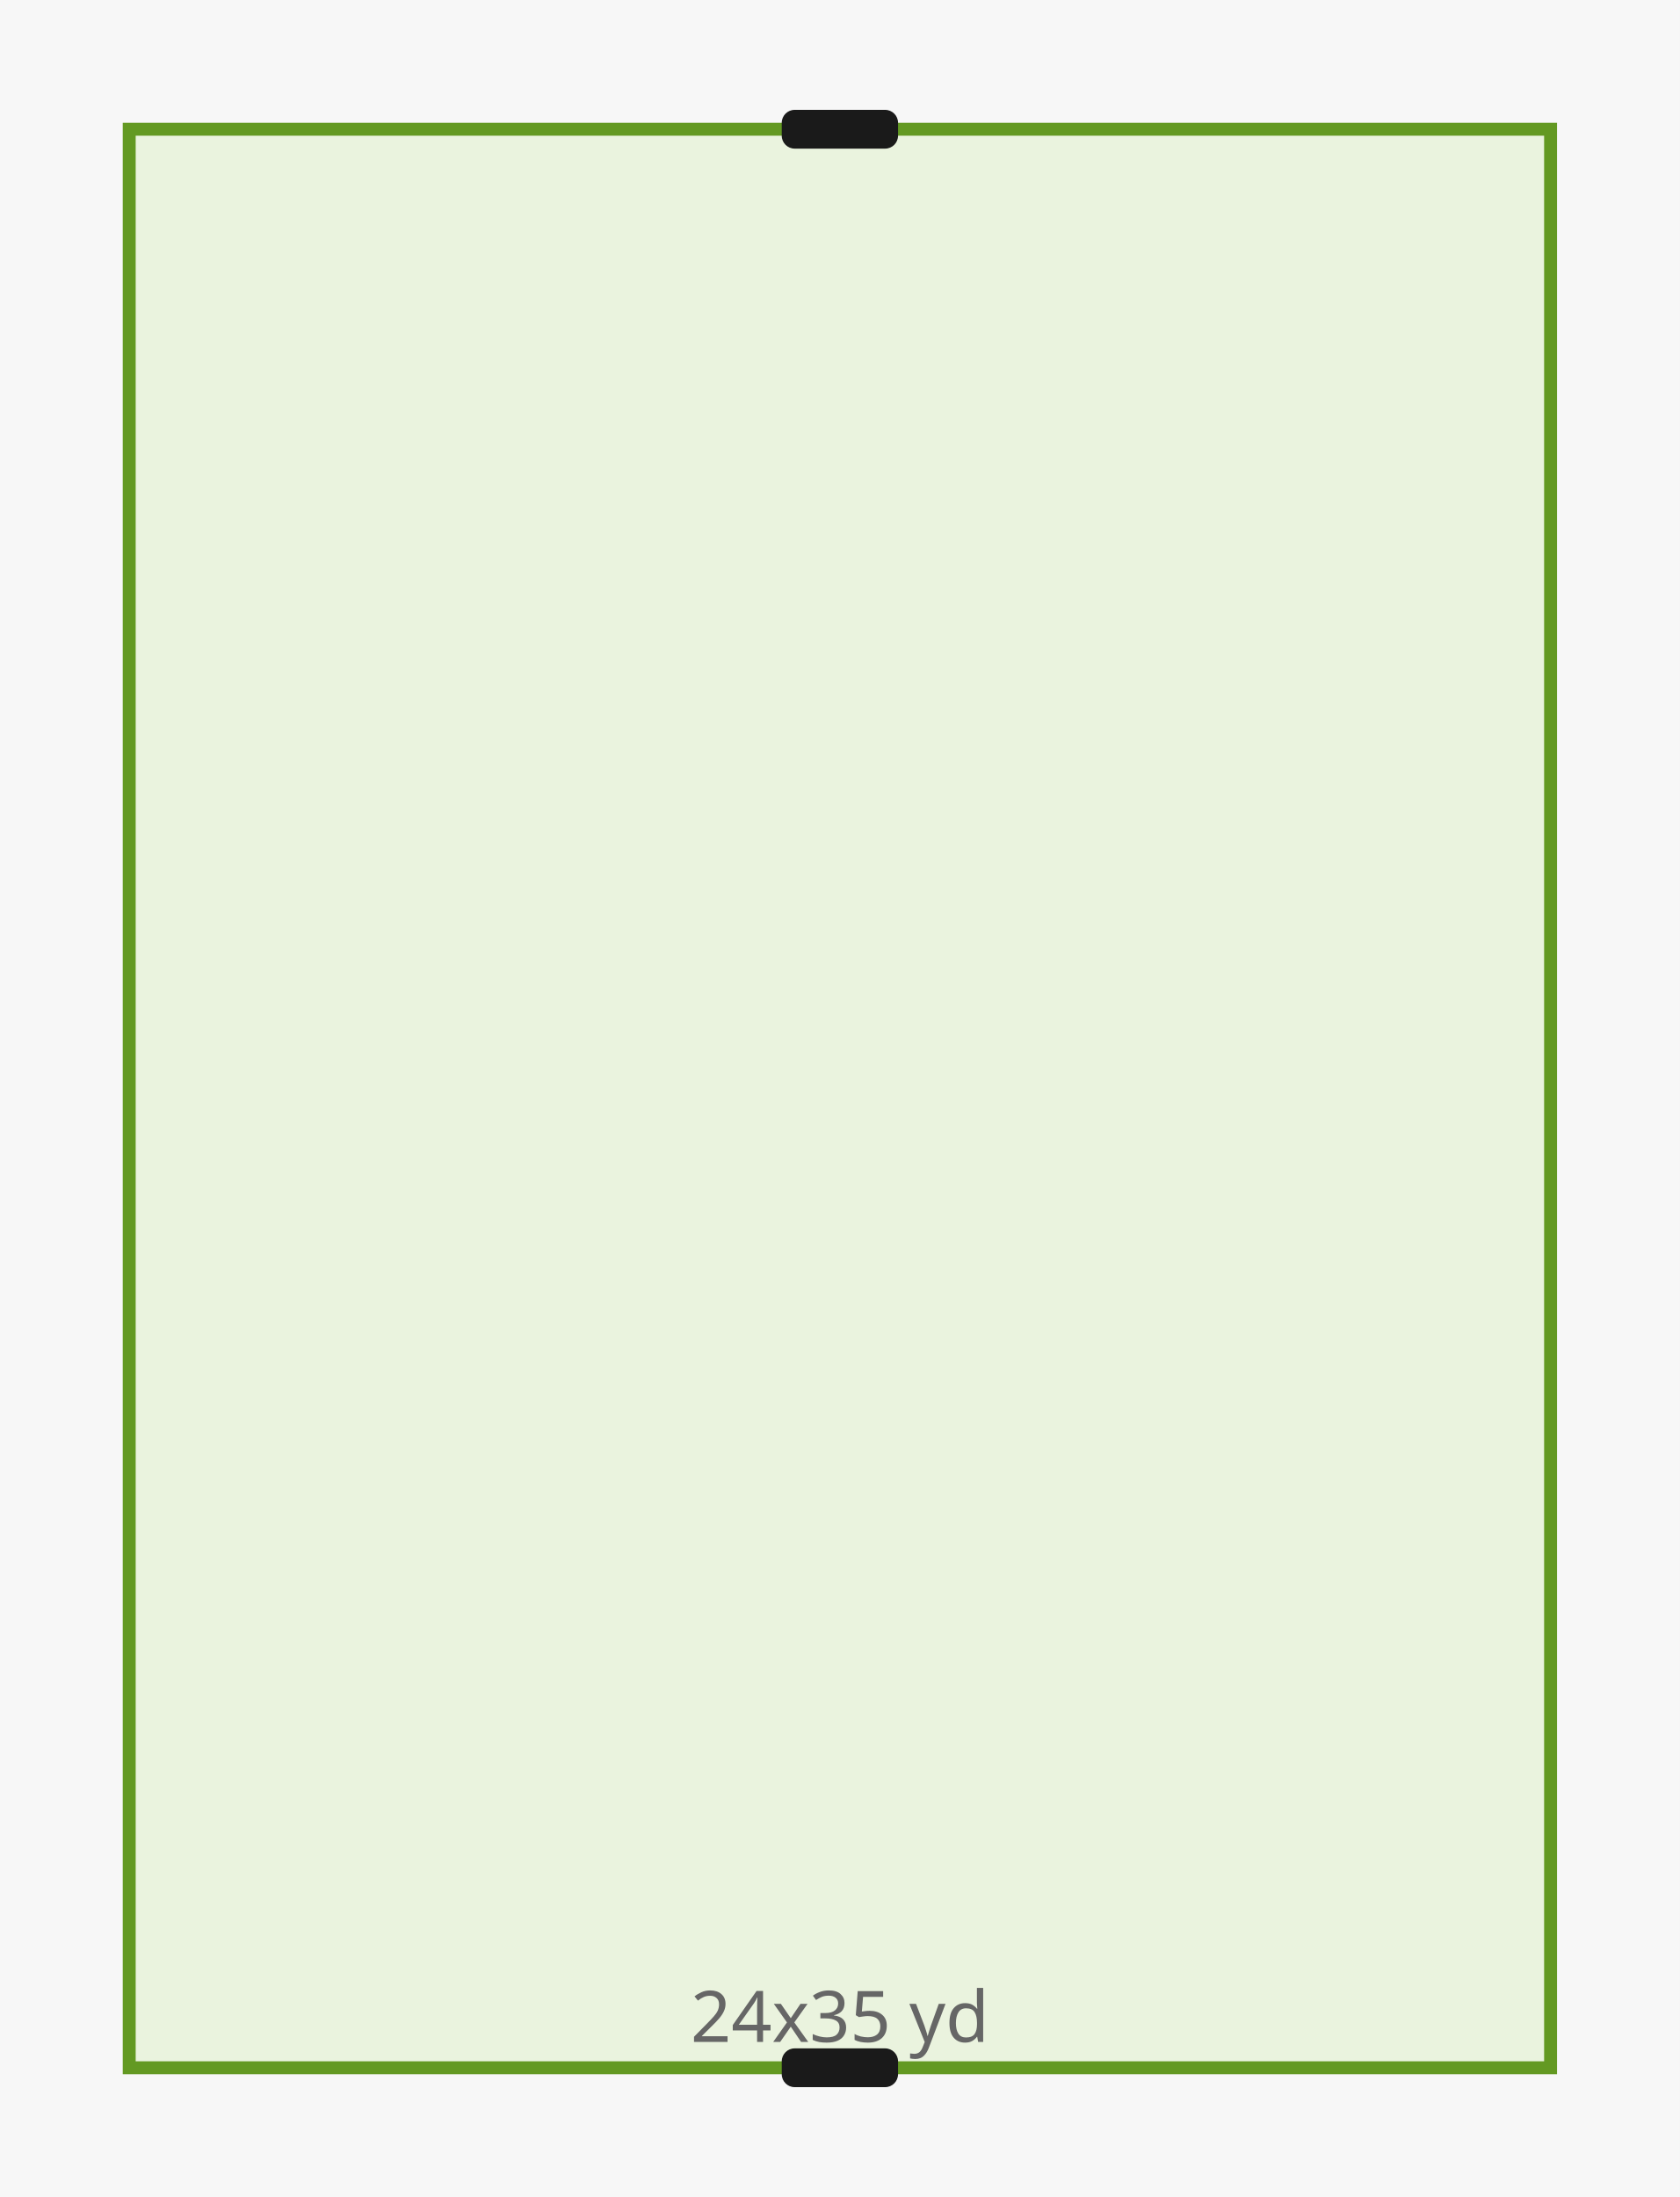
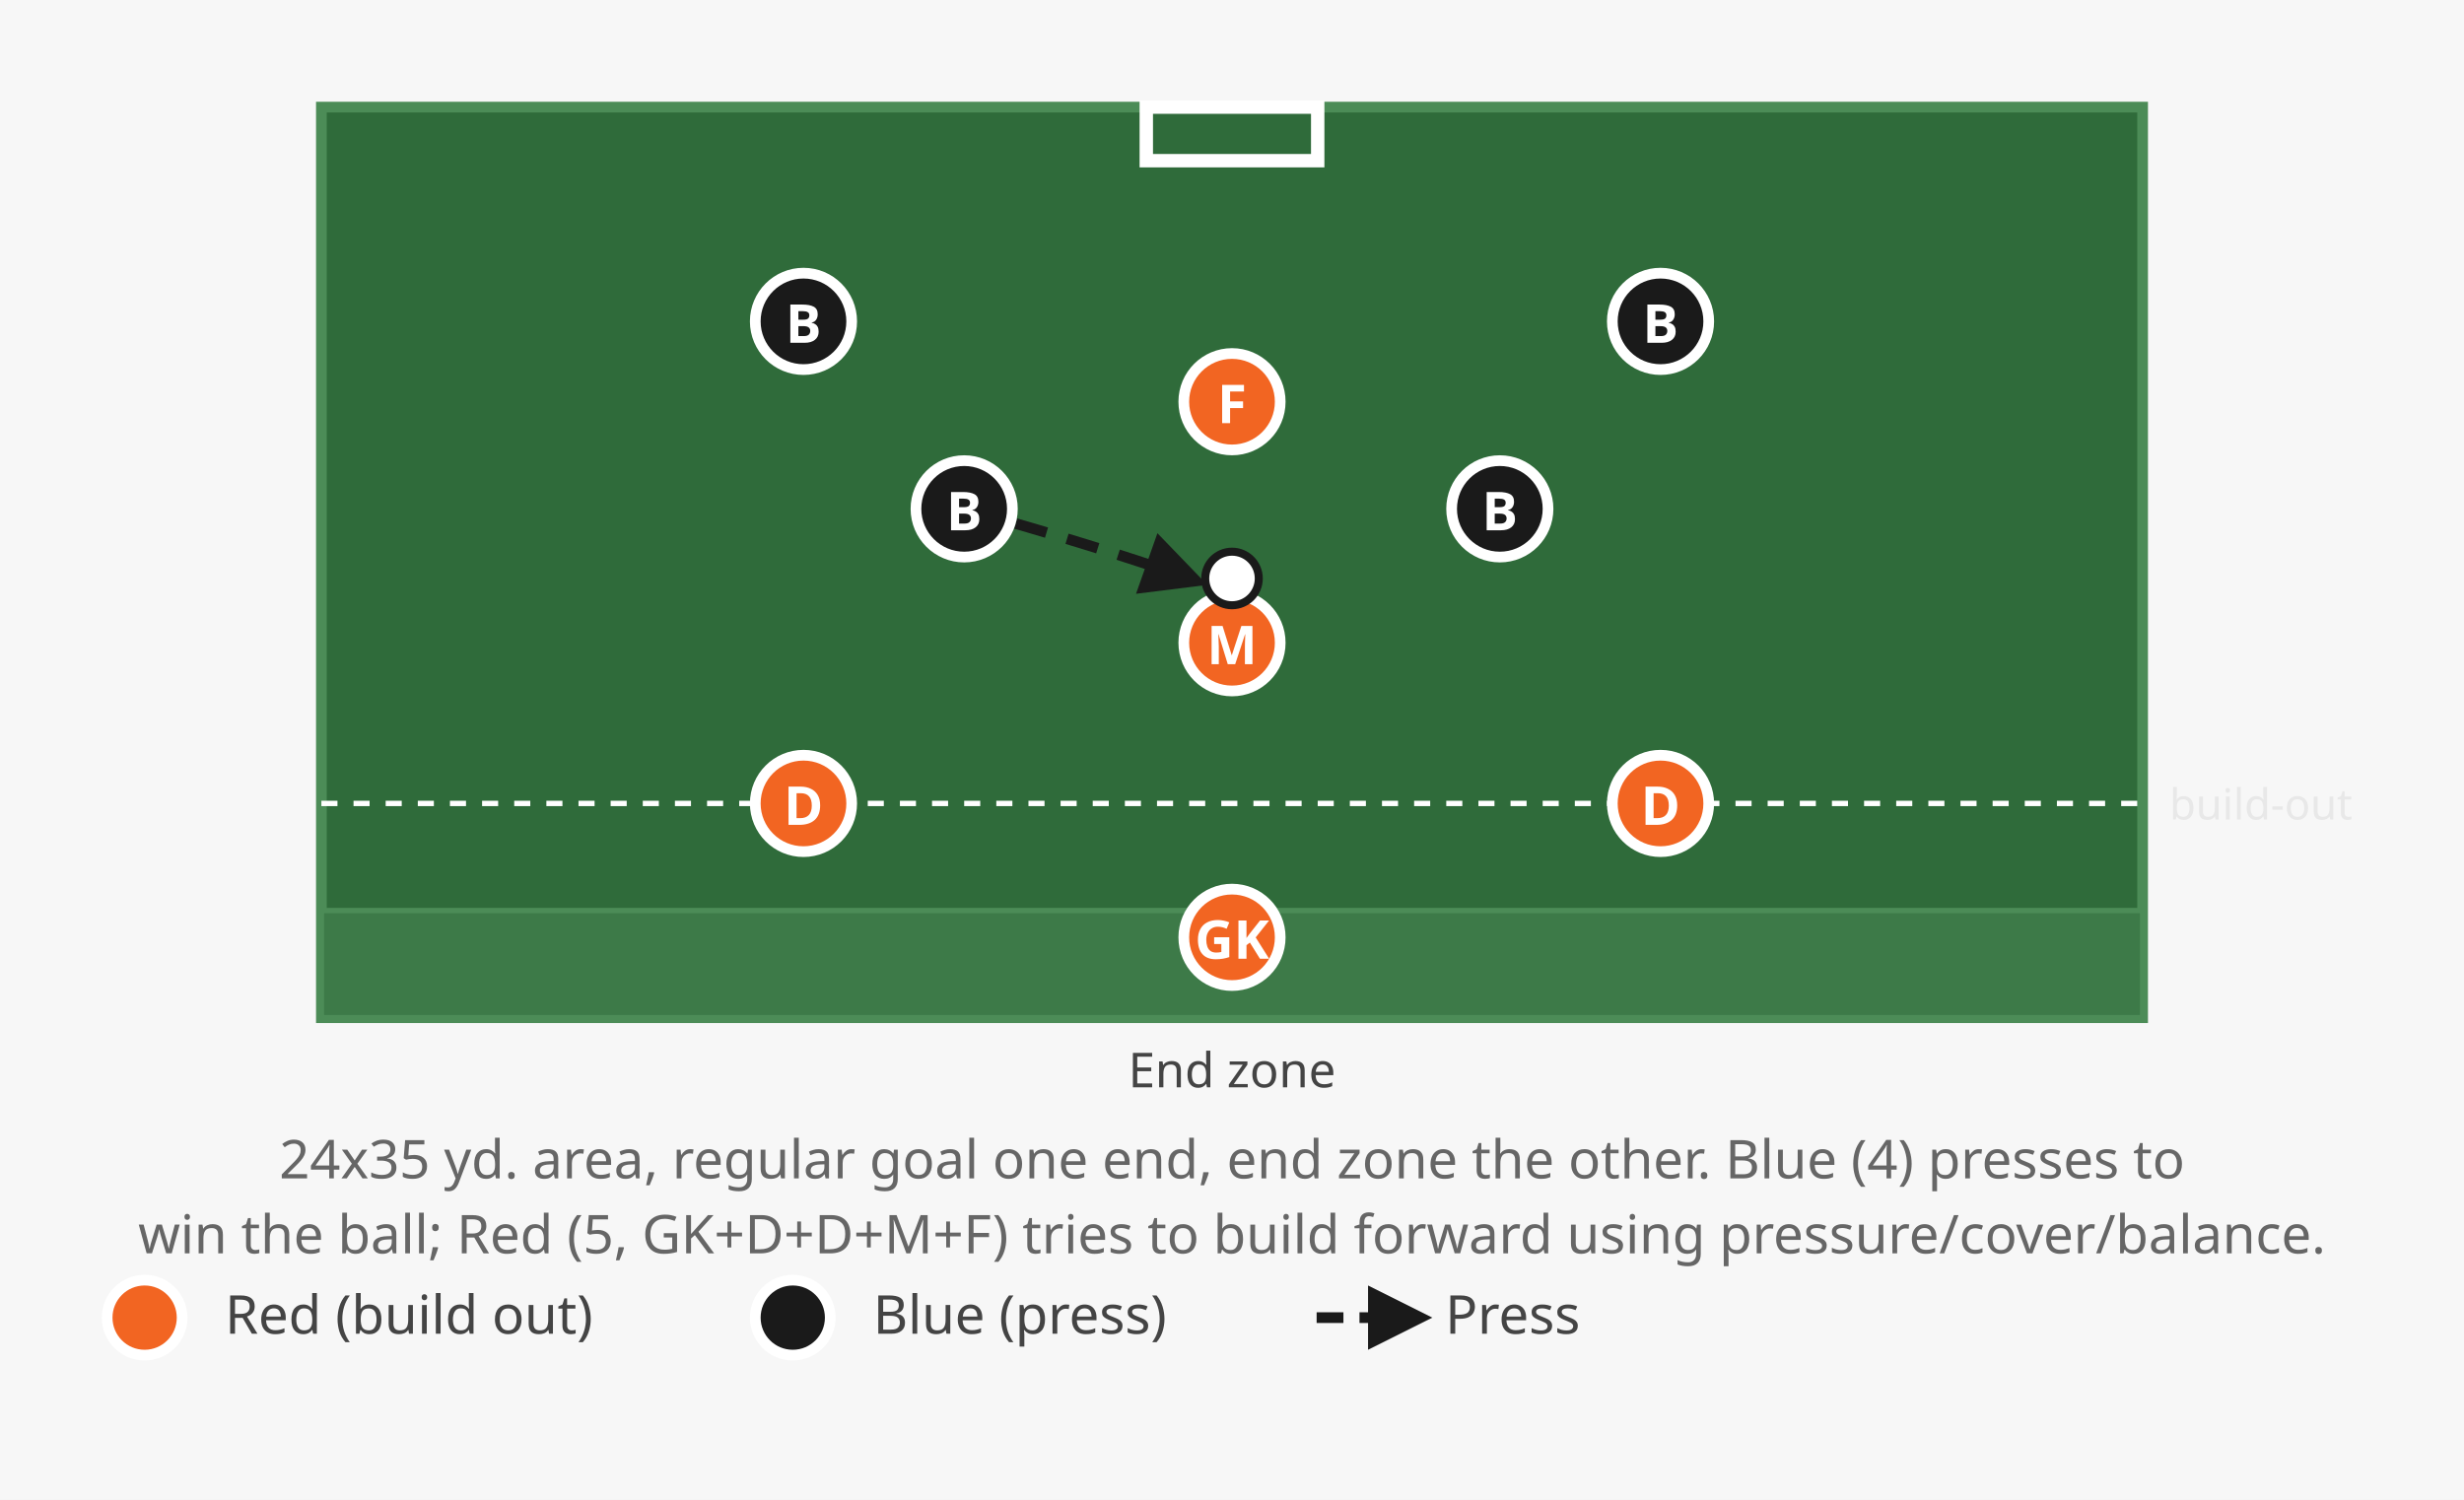
- <svg xmlns="http://www.w3.org/2000/svg" viewBox="0 0 260 340" role="img">
-   <rect width="260" height="340" fill="#F7F7F7" />
-   <rect x="20" y="20" width="220" height="300" fill="#EAF3DE" stroke="#639922" stroke-width="2" />
-   <rect x="121" y="17" width="18" height="6" rx="2" fill="#1A1A1A" />
-   <rect x="121" y="317" width="18" height="6" rx="2" fill="#1A1A1A" />
-   <text x="130.0" y="316" text-anchor="middle" font-size="11" fill="#666" font-family="sans-serif">24x35 yd</text>
+ <svg xmlns="http://www.w3.org/2000/svg" viewBox="0 0 460 280" role="img">
+   <rect width="460" height="280" fill="#F7F7F7" />
+   <defs>
+     <marker id="darr" viewBox="0 0 10 10" refX="7" refY="5" markerWidth="6" markerHeight="6" orient="auto">
+       <path d="M0,0 L10,5 L0,10 Z" fill="#1A1A1A" />
+     </marker>
+     <marker id="darrw" viewBox="0 0 10 10" refX="7" refY="5" markerWidth="6" markerHeight="6" orient="auto">
+       <path d="M0,0 L10,5 L0,10 Z" fill="#FFFFFF" />
+     </marker>
+     <marker id="sarr" viewBox="0 0 10 10" refX="7" refY="5" markerWidth="6" markerHeight="6" orient="auto">
+       <path d="M0,0 L10,5 L0,10 Z" fill="#F26522" />
+     </marker>
+   </defs>
+   <rect x="60" y="20" width="340" height="170" fill="#2F6B3A" stroke="#4C8C57" stroke-width="2" />
+   <rect x="214" y="20" width="32" height="10" fill="none" stroke="#FFFFFF" stroke-width="2.5" />
+   <line x1="60" y1="150" x2="400" y2="150" stroke="#FFFFFF" stroke-width="1" stroke-dasharray="3 3" />
+   <text x="405" y="153" font-size="8" fill="#e8e8e8" font-family="sans-serif">build-out</text>
+   <rect x="60" y="170" width="340" height="20" fill="#3d7a48" stroke="#4C8C57" stroke-width="1" />
+   <text x="230" y="203" text-anchor="middle" font-size="9" fill="#444" font-family="sans-serif">End zone</text>
+   <path d="M180,95 Q205,102 222,108" fill="none" stroke="#1A1A1A" stroke-width="2" stroke-dasharray="6 4" marker-end="url(#darr)" />
+   <circle cx="230" cy="175" r="9" fill="#F26522" stroke="#FFFFFF" stroke-width="2" />
+   <text x="230" y="179" text-anchor="middle" font-size="10" font-weight="700" fill="#FFFFFF" font-family="sans-serif">GK</text>
+   <circle cx="150" cy="150" r="9" fill="#F26522" stroke="#FFFFFF" stroke-width="2" />
+   <text x="150" y="154" text-anchor="middle" font-size="10" font-weight="700" fill="#FFFFFF" font-family="sans-serif">D</text>
+   <circle cx="310" cy="150" r="9" fill="#F26522" stroke="#FFFFFF" stroke-width="2" />
+   <text x="310" y="154" text-anchor="middle" font-size="10" font-weight="700" fill="#FFFFFF" font-family="sans-serif">D</text>
+   <circle cx="230" cy="120" r="9" fill="#F26522" stroke="#FFFFFF" stroke-width="2" />
+   <text x="230" y="124" text-anchor="middle" font-size="10" font-weight="700" fill="#FFFFFF" font-family="sans-serif">M</text>
+   <circle cx="230" cy="75" r="9" fill="#F26522" stroke="#FFFFFF" stroke-width="2" />
+   <text x="230" y="79" text-anchor="middle" font-size="10" font-weight="700" fill="#FFFFFF" font-family="sans-serif">F</text>
+   <circle cx="180" cy="95" r="9" fill="#1A1A1A" stroke="#FFFFFF" stroke-width="2" />
+   <text x="180" y="99" text-anchor="middle" font-size="10" font-weight="700" fill="#FFFFFF" font-family="sans-serif">B</text>
+   <circle cx="280" cy="95" r="9" fill="#1A1A1A" stroke="#FFFFFF" stroke-width="2" />
+   <text x="280" y="99" text-anchor="middle" font-size="10" font-weight="700" fill="#FFFFFF" font-family="sans-serif">B</text>
+   <circle cx="150" cy="60" r="9" fill="#1A1A1A" stroke="#FFFFFF" stroke-width="2" />
+   <text x="150" y="64" text-anchor="middle" font-size="10" font-weight="700" fill="#FFFFFF" font-family="sans-serif">B</text>
+   <circle cx="310" cy="60" r="9" fill="#1A1A1A" stroke="#FFFFFF" stroke-width="2" />
+   <text x="310" y="64" text-anchor="middle" font-size="10" font-weight="700" fill="#FFFFFF" font-family="sans-serif">B</text>
+   <circle cx="230" cy="108" r="5" fill="#FFFFFF" stroke="#1A1A1A" stroke-width="1.5" />
+   <text x="230" y="220" text-anchor="middle" font-size="10" fill="#666" font-family="sans-serif">24x35 yd. area, regular goal one end, end zone the other. Blue (4) presses to</text>
+   <text x="230" y="234" text-anchor="middle" font-size="10" fill="#666" font-family="sans-serif">win the ball; Red (5, GK+D+D+M+F) tries to build forward using pressure/cover/balance.</text>
+   <g font-family="sans-serif" font-size="10" fill="#444">
+     <circle cx="27" cy="246" r="7" fill="#F26522" stroke="#FFFFFF" stroke-width="2" />
+     <text x="42" y="249">Red (build out)</text>
+     <circle cx="148" cy="246" r="7" fill="#1A1A1A" stroke="#FFFFFF" stroke-width="2" />
+     <text x="163" y="249">Blue (press)</text>
+     <line x1="245.8" y1="246" x2="263.8" y2="246" stroke="#1A1A1A" stroke-width="2" stroke-dasharray="5 3" marker-end="url(#darr)" />
+     <text x="269.8" y="249">Press</text>
+   </g>
</svg>
